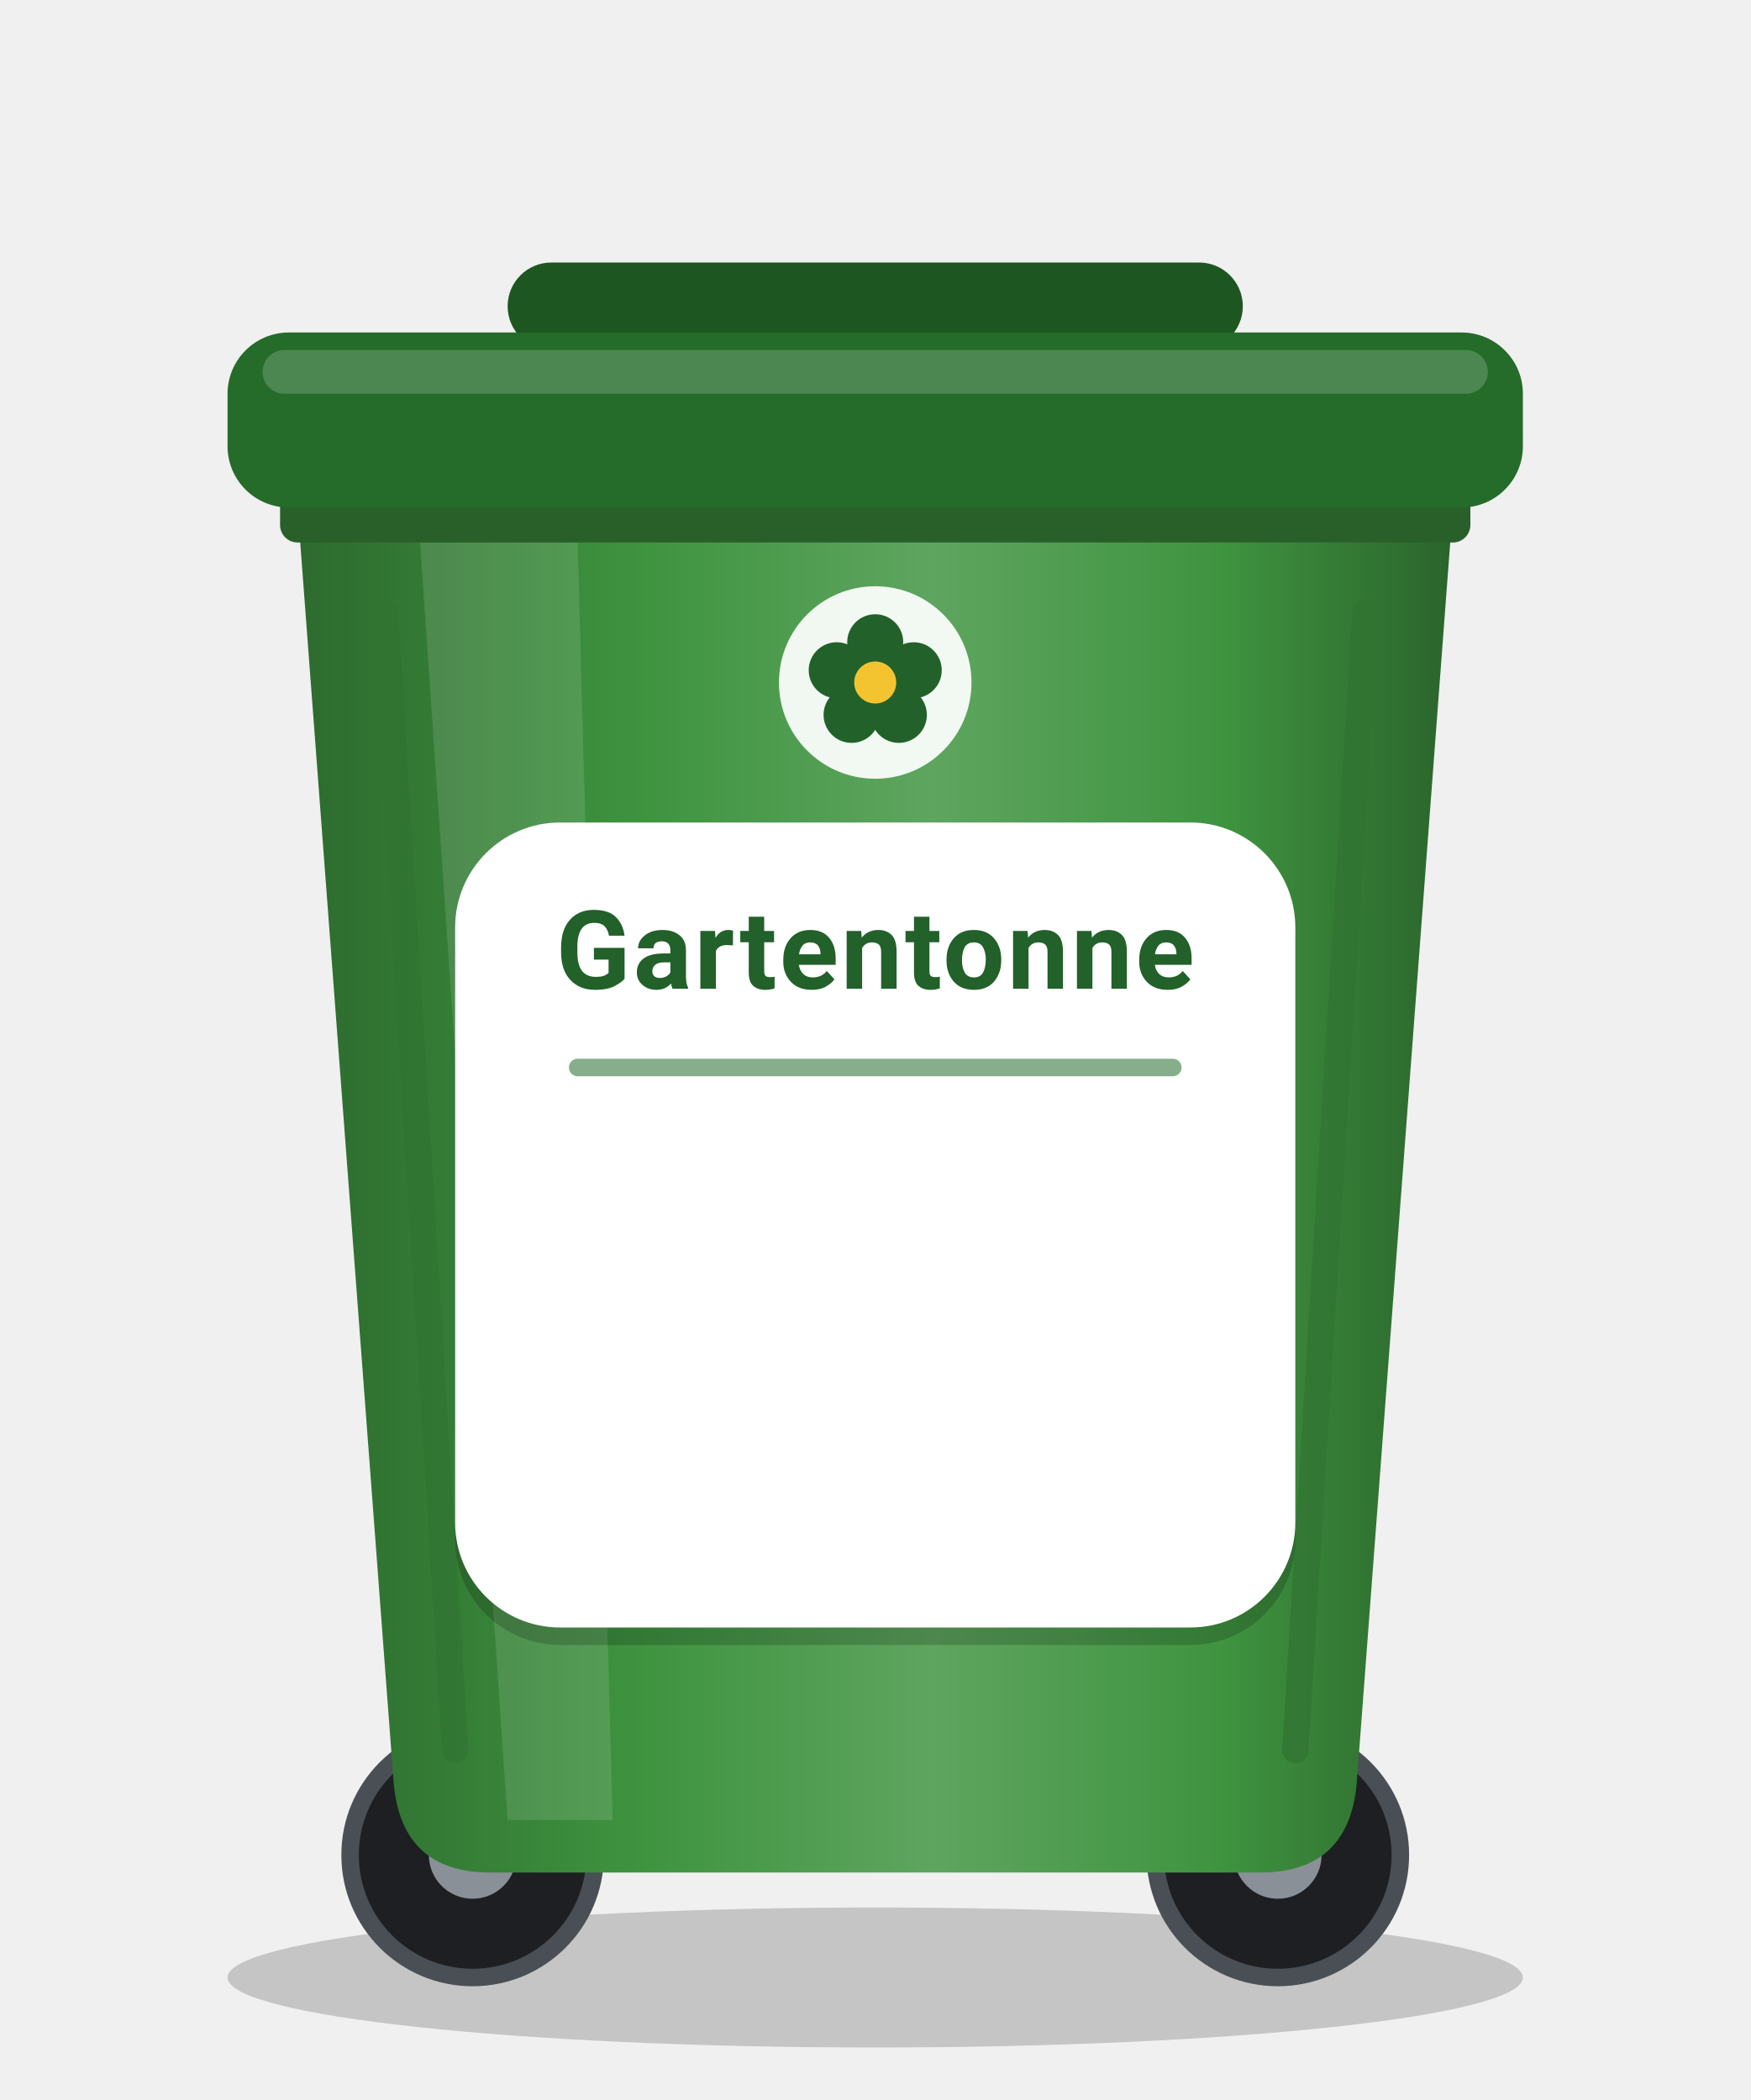
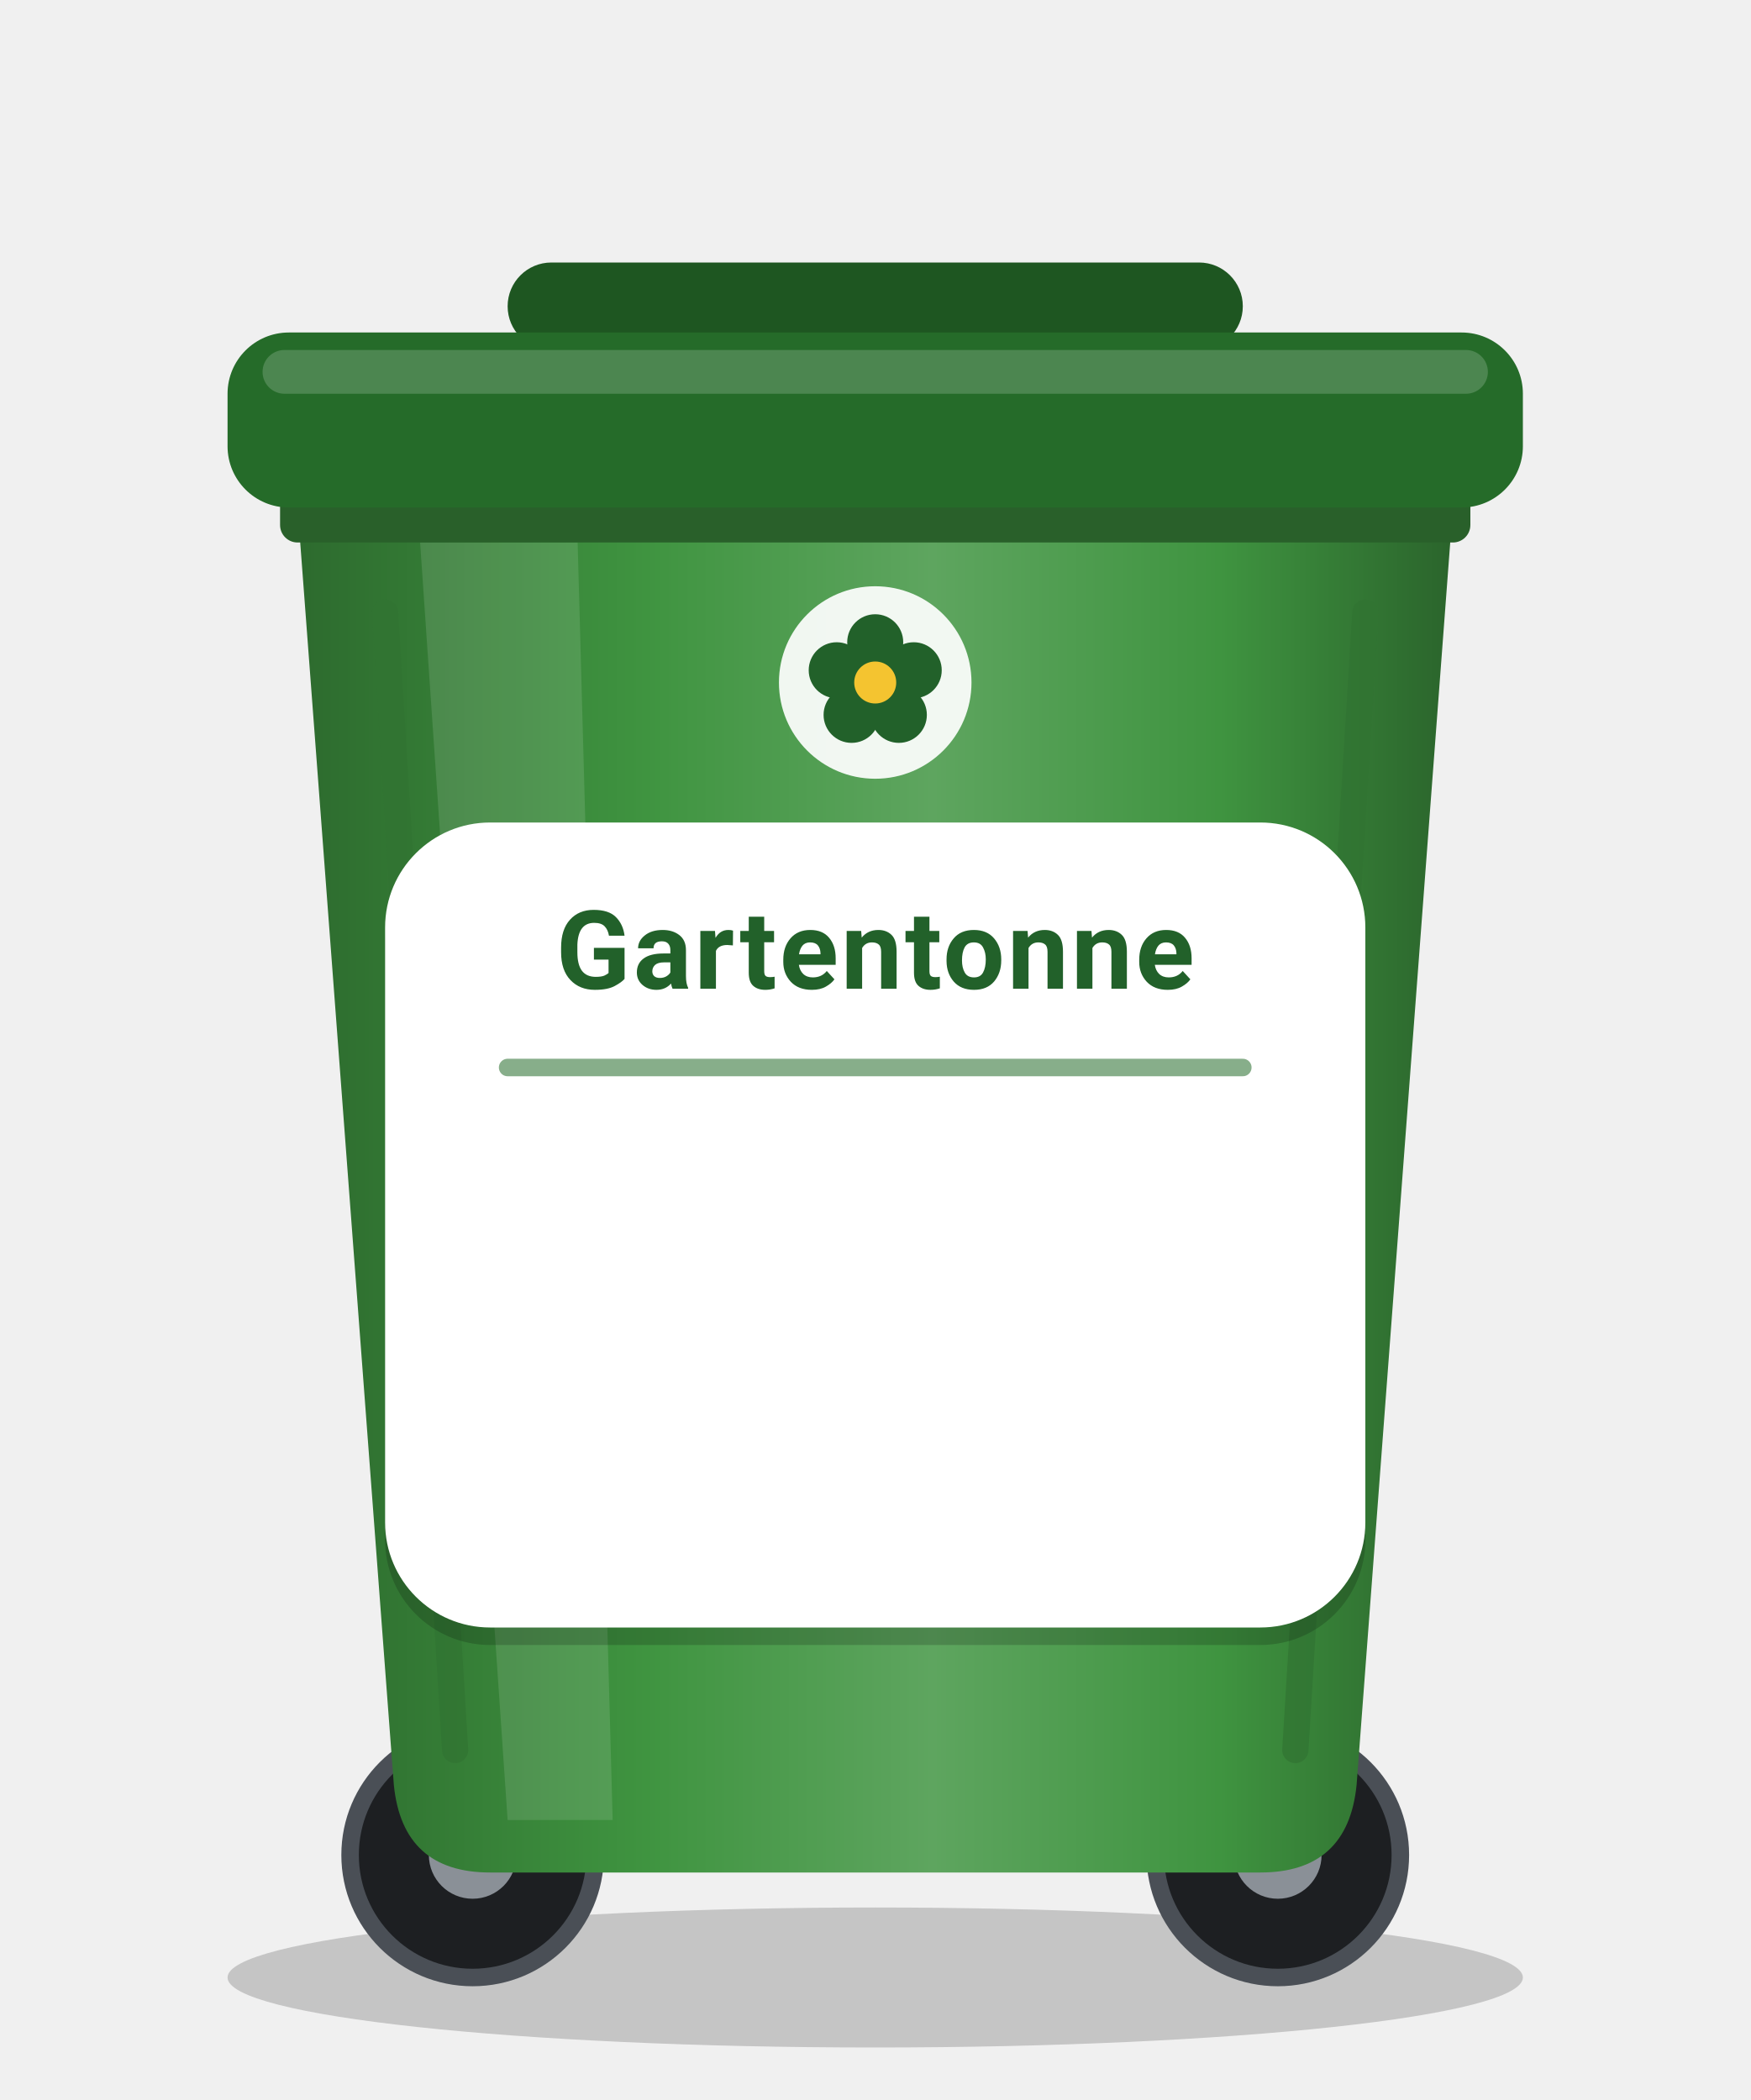
<svg xmlns="http://www.w3.org/2000/svg" viewBox="0 0 200 240" width="200" height="240" font-family="system-ui, -apple-system, Segoe UI, Roboto, sans-serif">
  <defs>
    <linearGradient id="body" x1="0" y1="0" x2="1" y2="0">
      <stop offset="0" stop-color="#2d6b2e" />
      <stop offset="0.3" stop-color="#3f9440" />
      <stop offset="0.55" stop-color="#5ea55f" />
      <stop offset="0.8" stop-color="#3f9440" />
      <stop offset="1" stop-color="#2b652c" />
    </linearGradient>
  </defs>
  <ellipse cx="100" cy="226" rx="74" ry="8" fill="#000" opacity="0.18" />
  <circle cx="54" cy="212" r="14" fill="#1d1f22" stroke="#4a4f56" stroke-width="2" />
  <circle cx="146" cy="212" r="14" fill="#1d1f22" stroke="#4a4f56" stroke-width="2" />
  <circle cx="54" cy="212" r="5" fill="#8a9097" />
  <circle cx="146" cy="212" r="5" fill="#8a9097" />
  <path d="M34,58 H166 L155,204 Q154,214 144,214 H56 Q46,214 45,204 Z" fill="url(#body)" />
  <path d="M44,70 L52,200 M156,70 L148,200" stroke="#317332" stroke-width="3" stroke-linecap="round" opacity="0.7" />
  <path d="M48,62 H66 L70,208 H58 Z" fill="#fff" opacity="0.12" />
  <rect x="32" y="56" width="136" height="6" rx="2" fill="#29602a" />
  <rect x="58" y="30" width="84" height="10" rx="5" fill="#1e5621" />
  <rect x="26" y="38" width="148" height="20" rx="7" fill="#256b29" />
  <rect x="30" y="40" width="140" height="5" rx="2.5" fill="#fff" opacity="0.18" />
  <circle cx="100" cy="78" r="11" fill="#fff" opacity="0.92" />
  <g transform="translate(100 78)">
    <circle cx="0" cy="-4.6" r="3.2" fill="#22612a" />
    <circle cx="4.4" cy="-1.4" r="3.2" fill="#22612a" />
    <circle cx="2.7" cy="3.7" r="3.2" fill="#22612a" />
    <circle cx="-2.7" cy="3.7" r="3.2" fill="#22612a" />
    <circle cx="-4.4" cy="-1.4" r="3.2" fill="#22612a" />
    <circle cx="0" cy="0" r="2.4" fill="#f4c430" />
  </g>
-   <rect x="52" y="96" width="96" height="92" rx="12" fill="#000" opacity="0.18" />
-   <rect x="52" y="94" width="96" height="92" rx="12" fill="#fff" />
+   <rect x="44" y="96" width="112" height="92" rx="12" fill="#000" opacity="0.18" />
+   <rect x="44" y="94" width="112" height="92" rx="12" fill="#fff" />
  <text x="100.0" y="113" text-anchor="middle" font-size="12.5" font-weight="700" letter-spacing="0.3" fill="#22612a">Gartentonne</text>
-   <path d="M66,122H134" stroke="#256b29" stroke-width="2" stroke-linecap="round" opacity="0.55" />
+   <path d="M58,122H142" stroke="#256b29" stroke-width="2" stroke-linecap="round" opacity="0.55" />
</svg>
